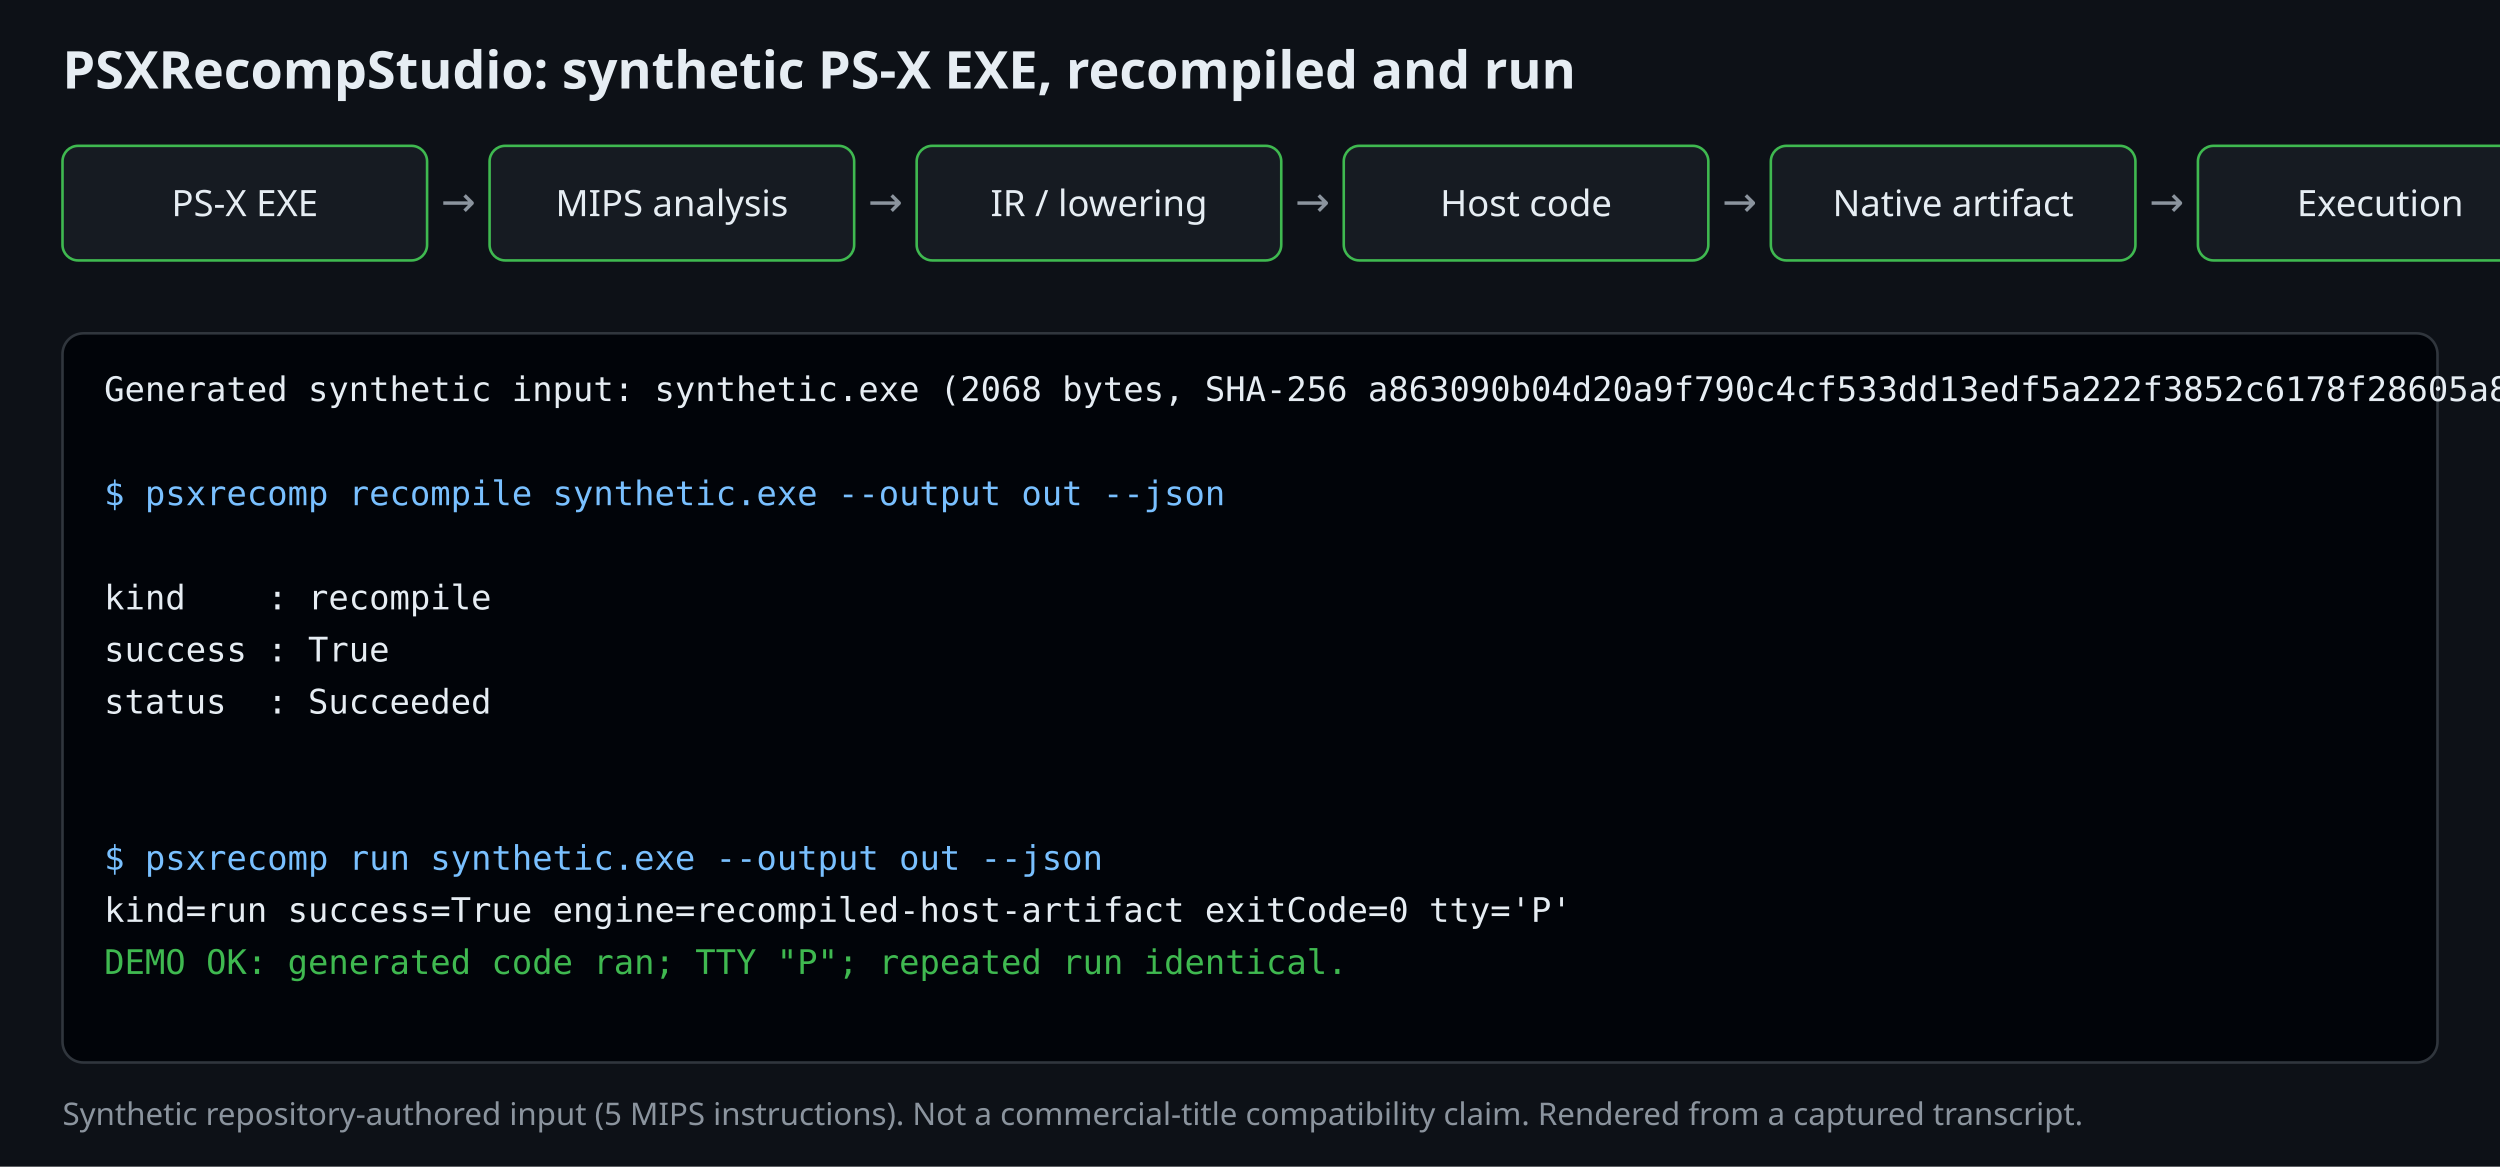
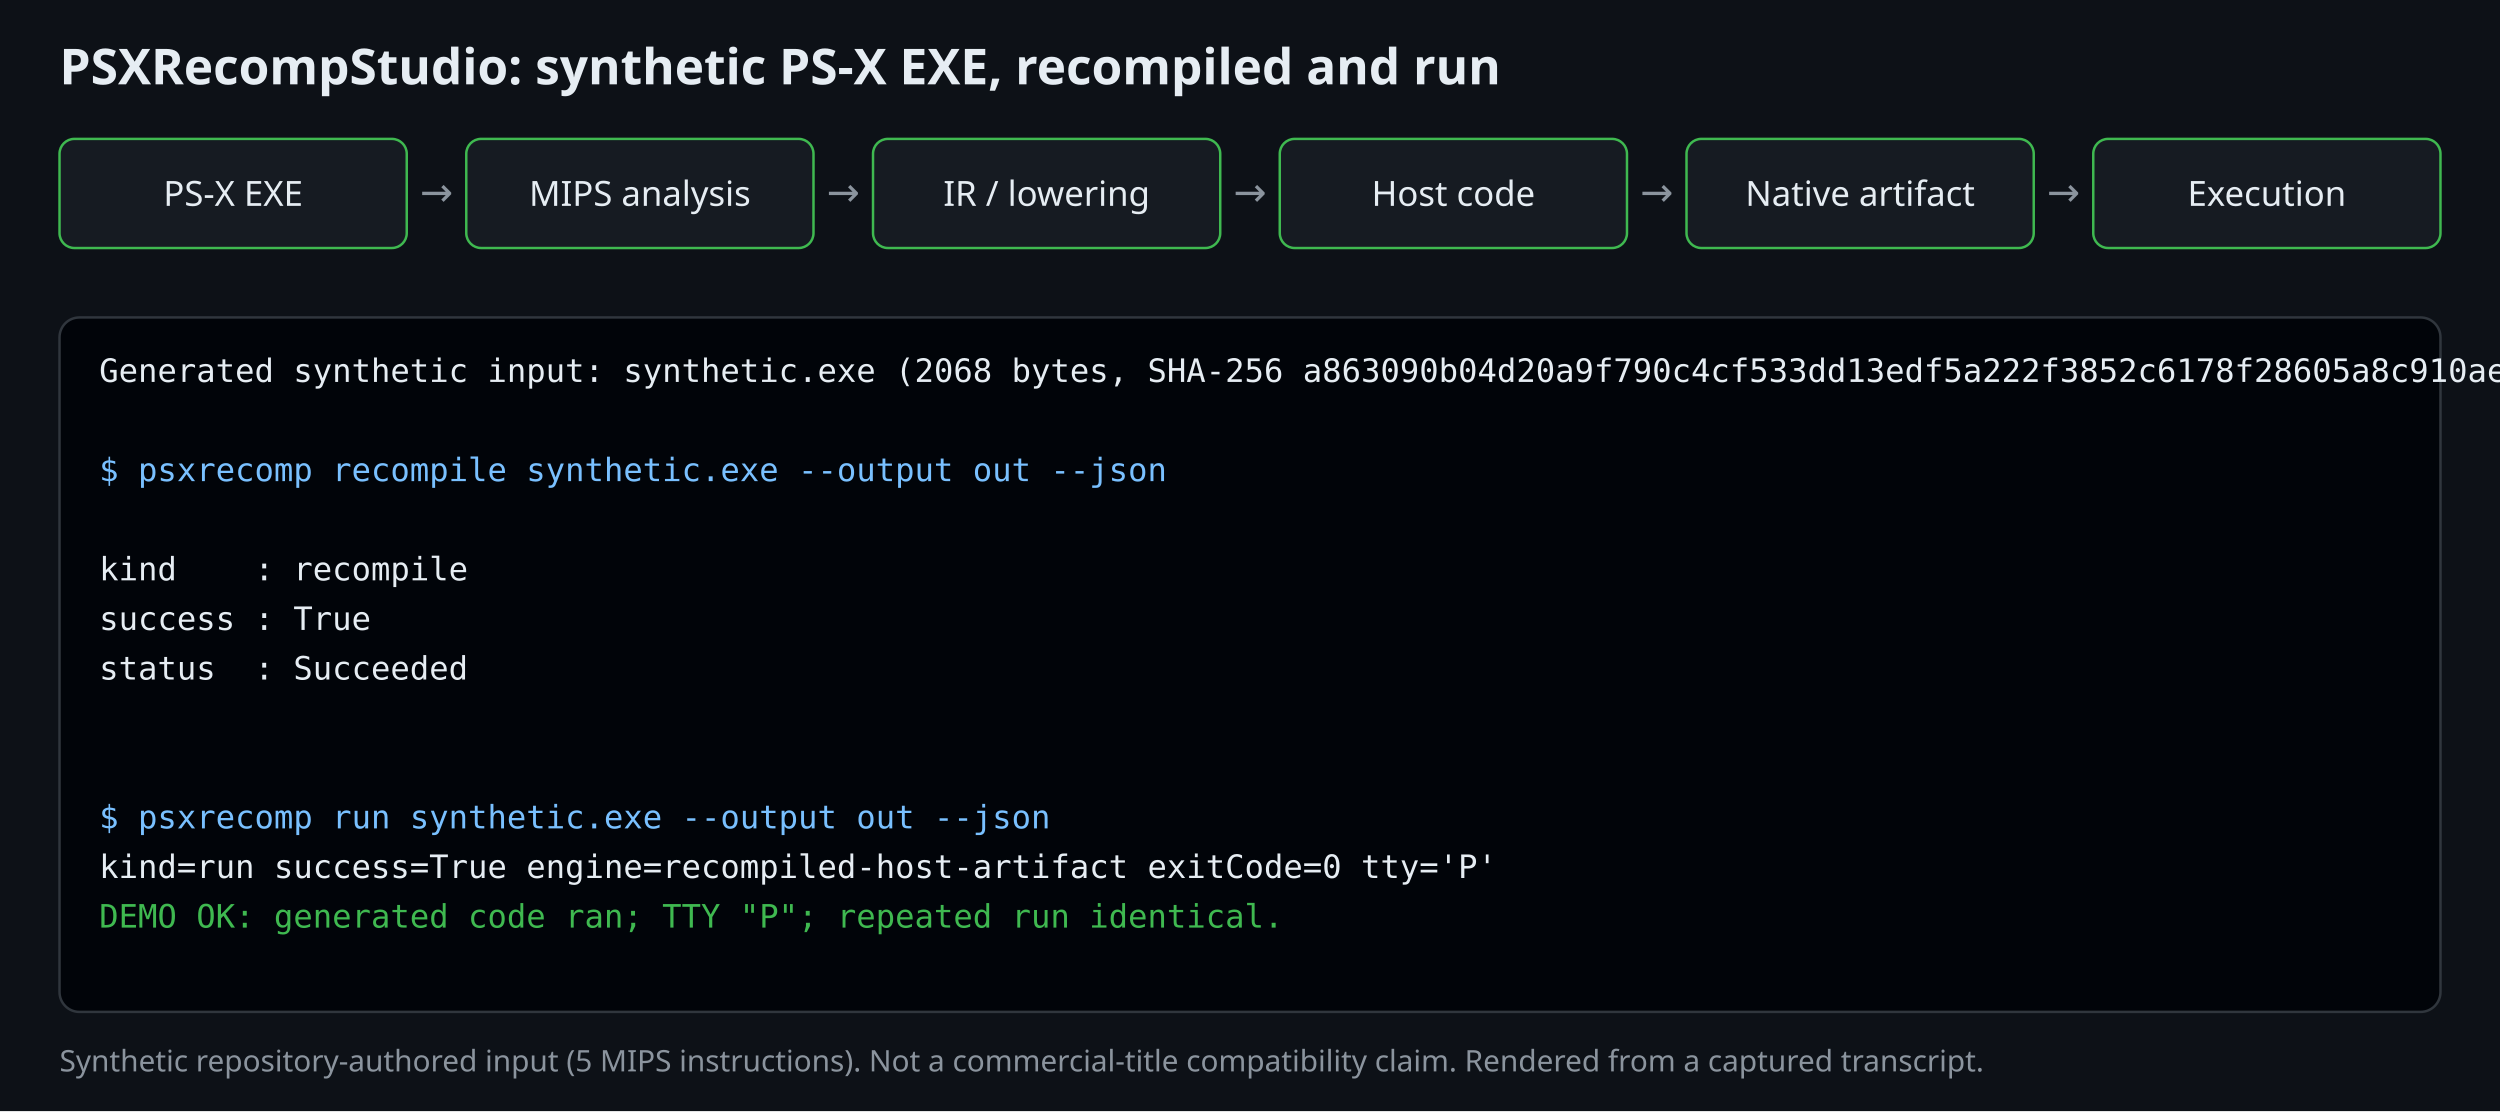
- <svg xmlns="http://www.w3.org/2000/svg" width="960" height="448" viewBox="0 0 960 448" role="img" aria-labelledby="t">
-   <rect width="960" height="448" fill="#0d1117" />
+ <svg xmlns="http://www.w3.org/2000/svg" width="1008" height="448" viewBox="0 0 1008 448" role="img" aria-labelledby="t">
+   <rect width="1008" height="448" fill="#0d1117" />
  <text x="24" y="34" fill="#e6edf3" font-family="sans-serif" font-size="20" font-weight="bold">PSXRecompStudio: synthetic PS-X EXE, recompiled and run</text>
  <rect x="24" y="56" width="140" height="44" rx="6" fill="#161b22" stroke="#3fb950" />
  <text x="94" y="83" text-anchor="middle" fill="#e6edf3" font-family="sans-serif" font-size="14">PS-X EXE</text>
  <text x="176" y="83" text-anchor="middle" fill="#8b949e" font-family="sans-serif" font-size="16">→</text>
  <rect x="188" y="56" width="140" height="44" rx="6" fill="#161b22" stroke="#3fb950" />
  <text x="258" y="83" text-anchor="middle" fill="#e6edf3" font-family="sans-serif" font-size="14">MIPS analysis</text>
  <text x="340" y="83" text-anchor="middle" fill="#8b949e" font-family="sans-serif" font-size="16">→</text>
  <rect x="352" y="56" width="140" height="44" rx="6" fill="#161b22" stroke="#3fb950" />
  <text x="422" y="83" text-anchor="middle" fill="#e6edf3" font-family="sans-serif" font-size="14">IR / lowering</text>
  <text x="504" y="83" text-anchor="middle" fill="#8b949e" font-family="sans-serif" font-size="16">→</text>
  <rect x="516" y="56" width="140" height="44" rx="6" fill="#161b22" stroke="#3fb950" />
  <text x="586" y="83" text-anchor="middle" fill="#e6edf3" font-family="sans-serif" font-size="14">Host code</text>
  <text x="668" y="83" text-anchor="middle" fill="#8b949e" font-family="sans-serif" font-size="16">→</text>
  <rect x="680" y="56" width="140" height="44" rx="6" fill="#161b22" stroke="#3fb950" />
  <text x="750" y="83" text-anchor="middle" fill="#e6edf3" font-family="sans-serif" font-size="14">Native artifact</text>
  <text x="832" y="83" text-anchor="middle" fill="#8b949e" font-family="sans-serif" font-size="16">→</text>
  <rect x="844" y="56" width="140" height="44" rx="6" fill="#161b22" stroke="#3fb950" />
  <text x="914" y="83" text-anchor="middle" fill="#e6edf3" font-family="sans-serif" font-size="14">Execution</text>
-   <rect x="24" y="128" width="912" height="280" rx="8" fill="#010409" stroke="#30363d" />
+   <rect x="24" y="128" width="960" height="280" rx="8" fill="#010409" stroke="#30363d" />
  <text x="40" y="154" fill="#e6edf3" font-family="monospace" font-size="13" xml:space="preserve">Generated synthetic input: synthetic.exe (2068 bytes, SHA-256 a863090b04d20a9f790c4cf533dd13edf5a222f3852c6178f28605a8c910ae6e)</text>
  <text x="40" y="174" fill="#e6edf3" font-family="monospace" font-size="13" xml:space="preserve" />
  <text x="40" y="194" fill="#79c0ff" font-family="monospace" font-size="13" xml:space="preserve">$ psxrecomp recompile synthetic.exe --output out --json</text>
  <text x="40" y="214" fill="#e6edf3" font-family="monospace" font-size="13" xml:space="preserve" />
  <text x="40" y="234" fill="#e6edf3" font-family="monospace" font-size="13" xml:space="preserve">kind    : recompile</text>
  <text x="40" y="254" fill="#e6edf3" font-family="monospace" font-size="13" xml:space="preserve">success : True</text>
  <text x="40" y="274" fill="#e6edf3" font-family="monospace" font-size="13" xml:space="preserve">status  : Succeeded</text>
  <text x="40" y="294" fill="#e6edf3" font-family="monospace" font-size="13" xml:space="preserve" />
  <text x="40" y="314" fill="#e6edf3" font-family="monospace" font-size="13" xml:space="preserve" />
  <text x="40" y="334" fill="#79c0ff" font-family="monospace" font-size="13" xml:space="preserve">$ psxrecomp run synthetic.exe --output out --json</text>
  <text x="40" y="354" fill="#e6edf3" font-family="monospace" font-size="13" xml:space="preserve">kind=run success=True engine=recompiled-host-artifact exitCode=0 tty='P'</text>
  <text x="40" y="374" fill="#3fb950" font-family="monospace" font-size="13" xml:space="preserve">DEMO OK: generated code ran; TTY "P"; repeated run identical.</text>
  <text x="24" y="432" fill="#8b949e" font-family="sans-serif" font-size="12">Synthetic repository-authored input (5 MIPS instructions). Not a commercial-title compatibility claim. Rendered from a captured transcript.</text>
</svg>
